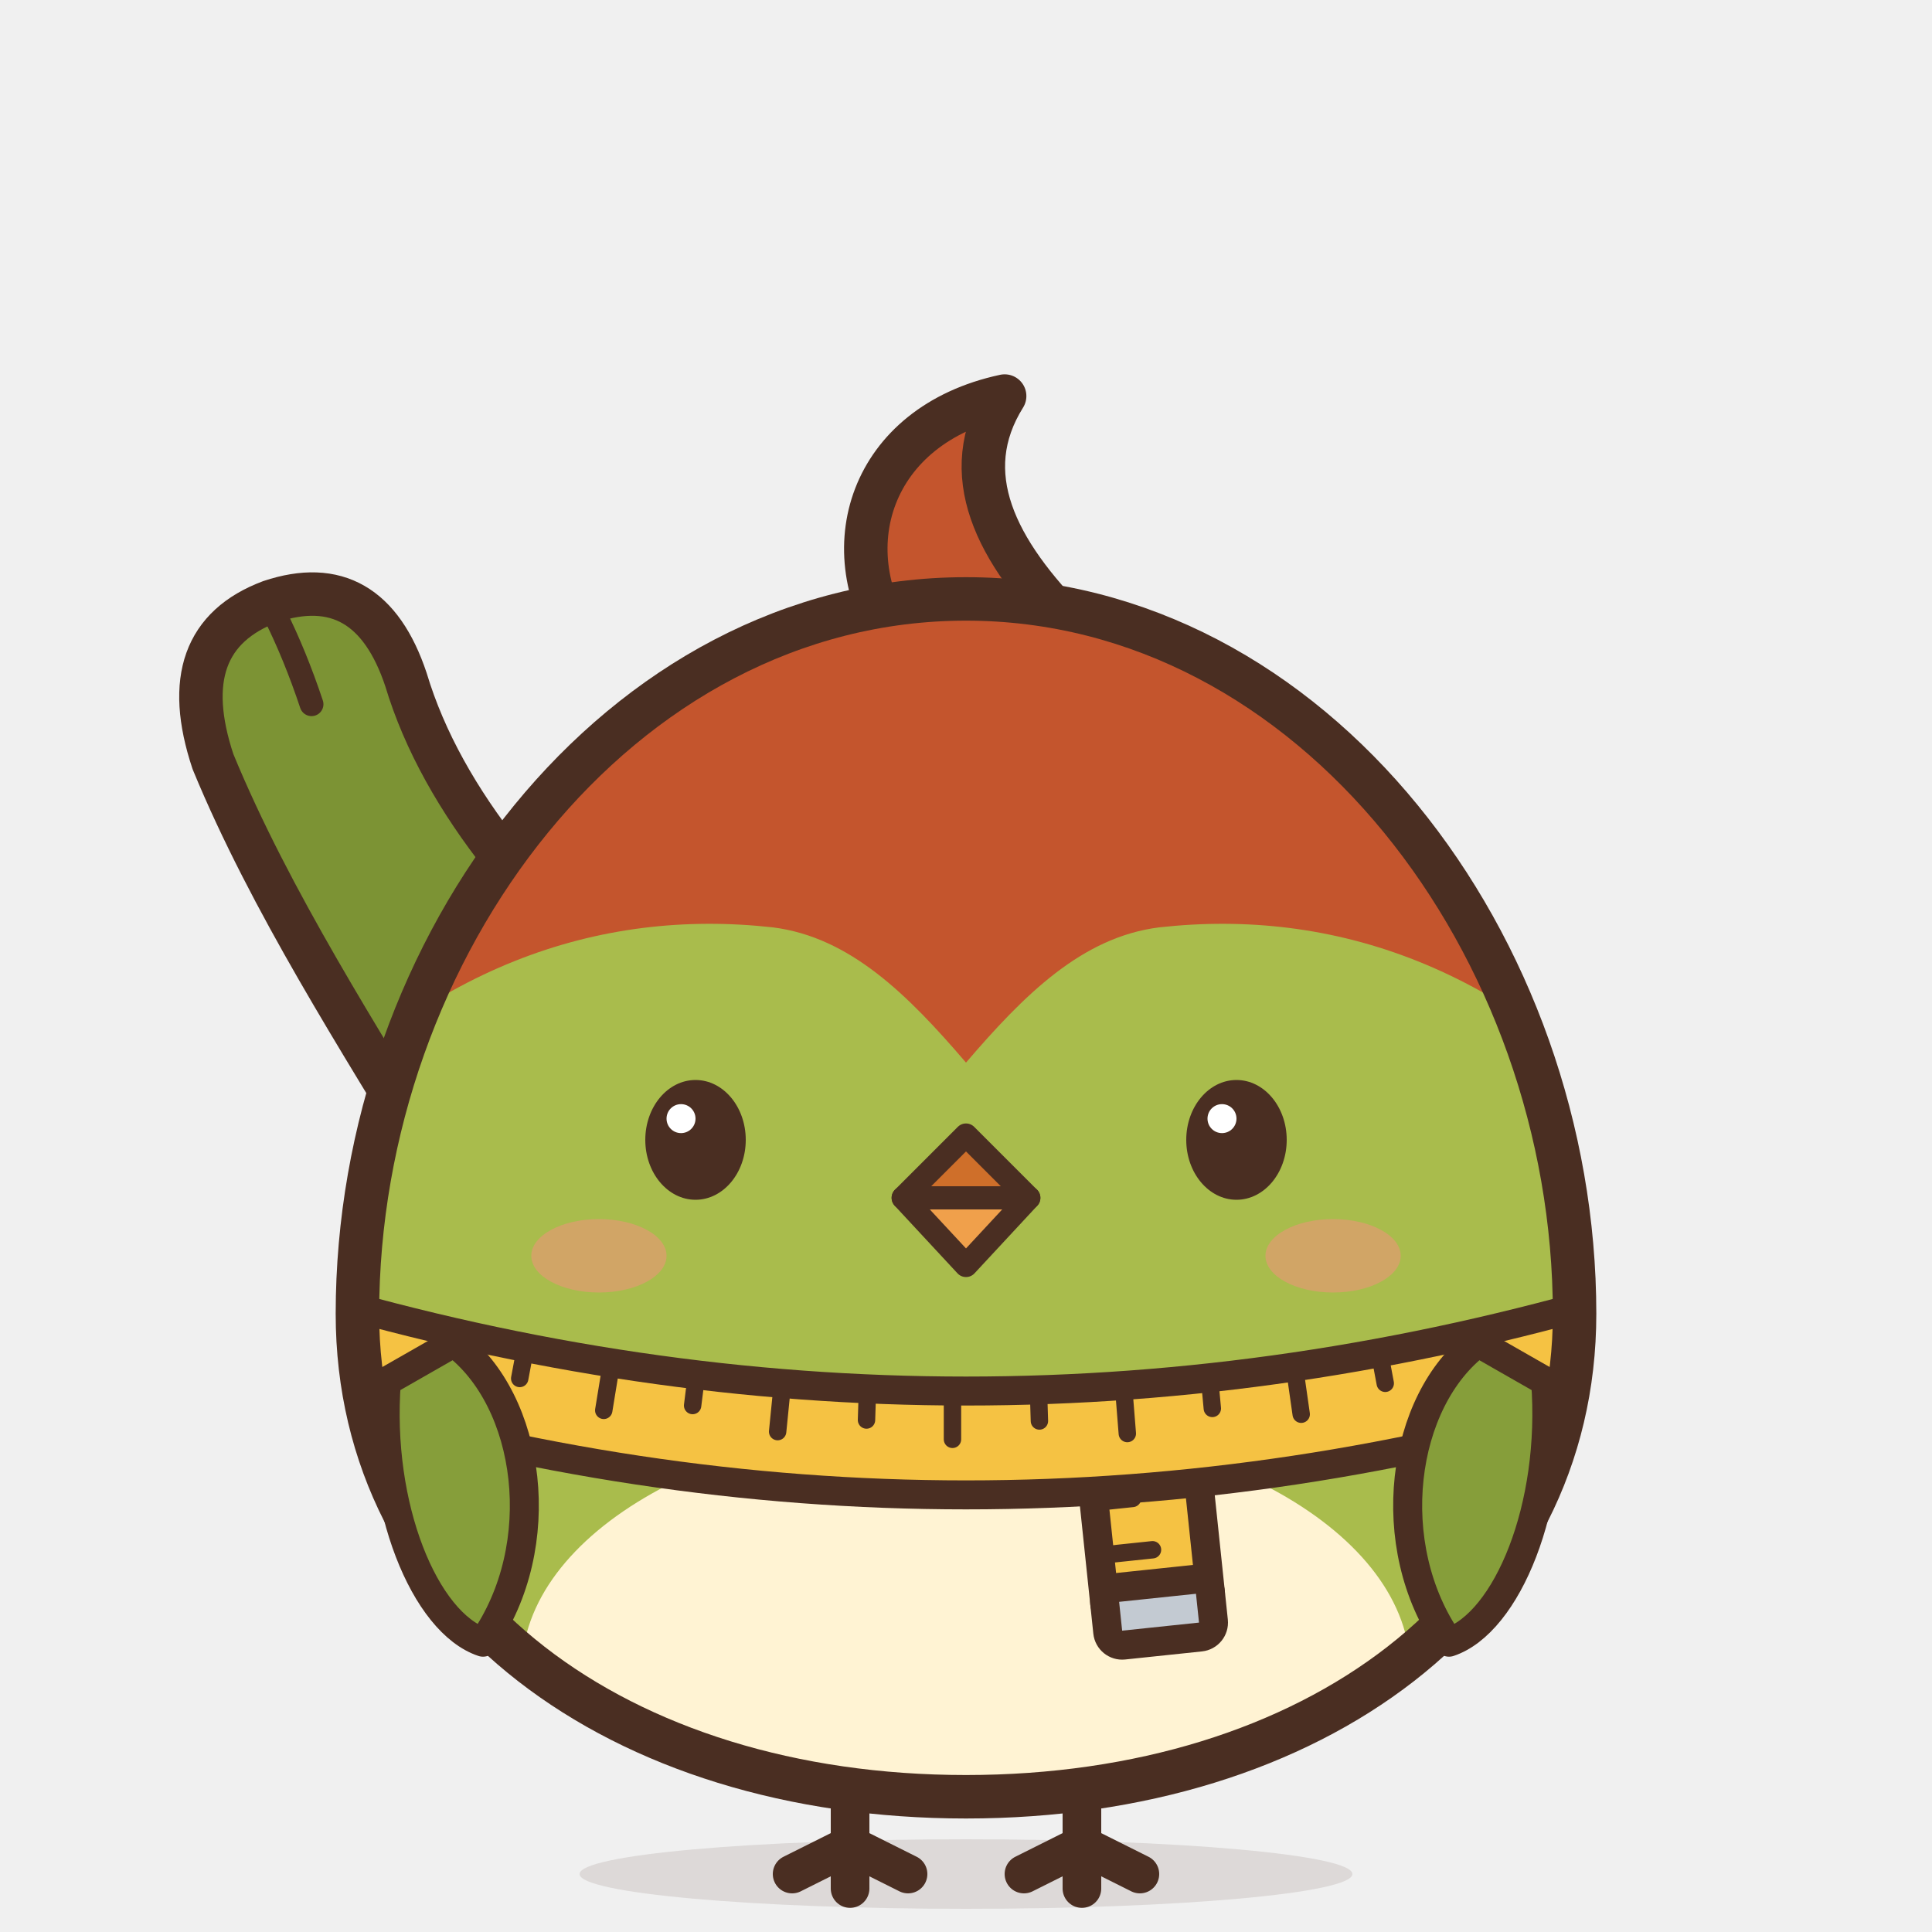
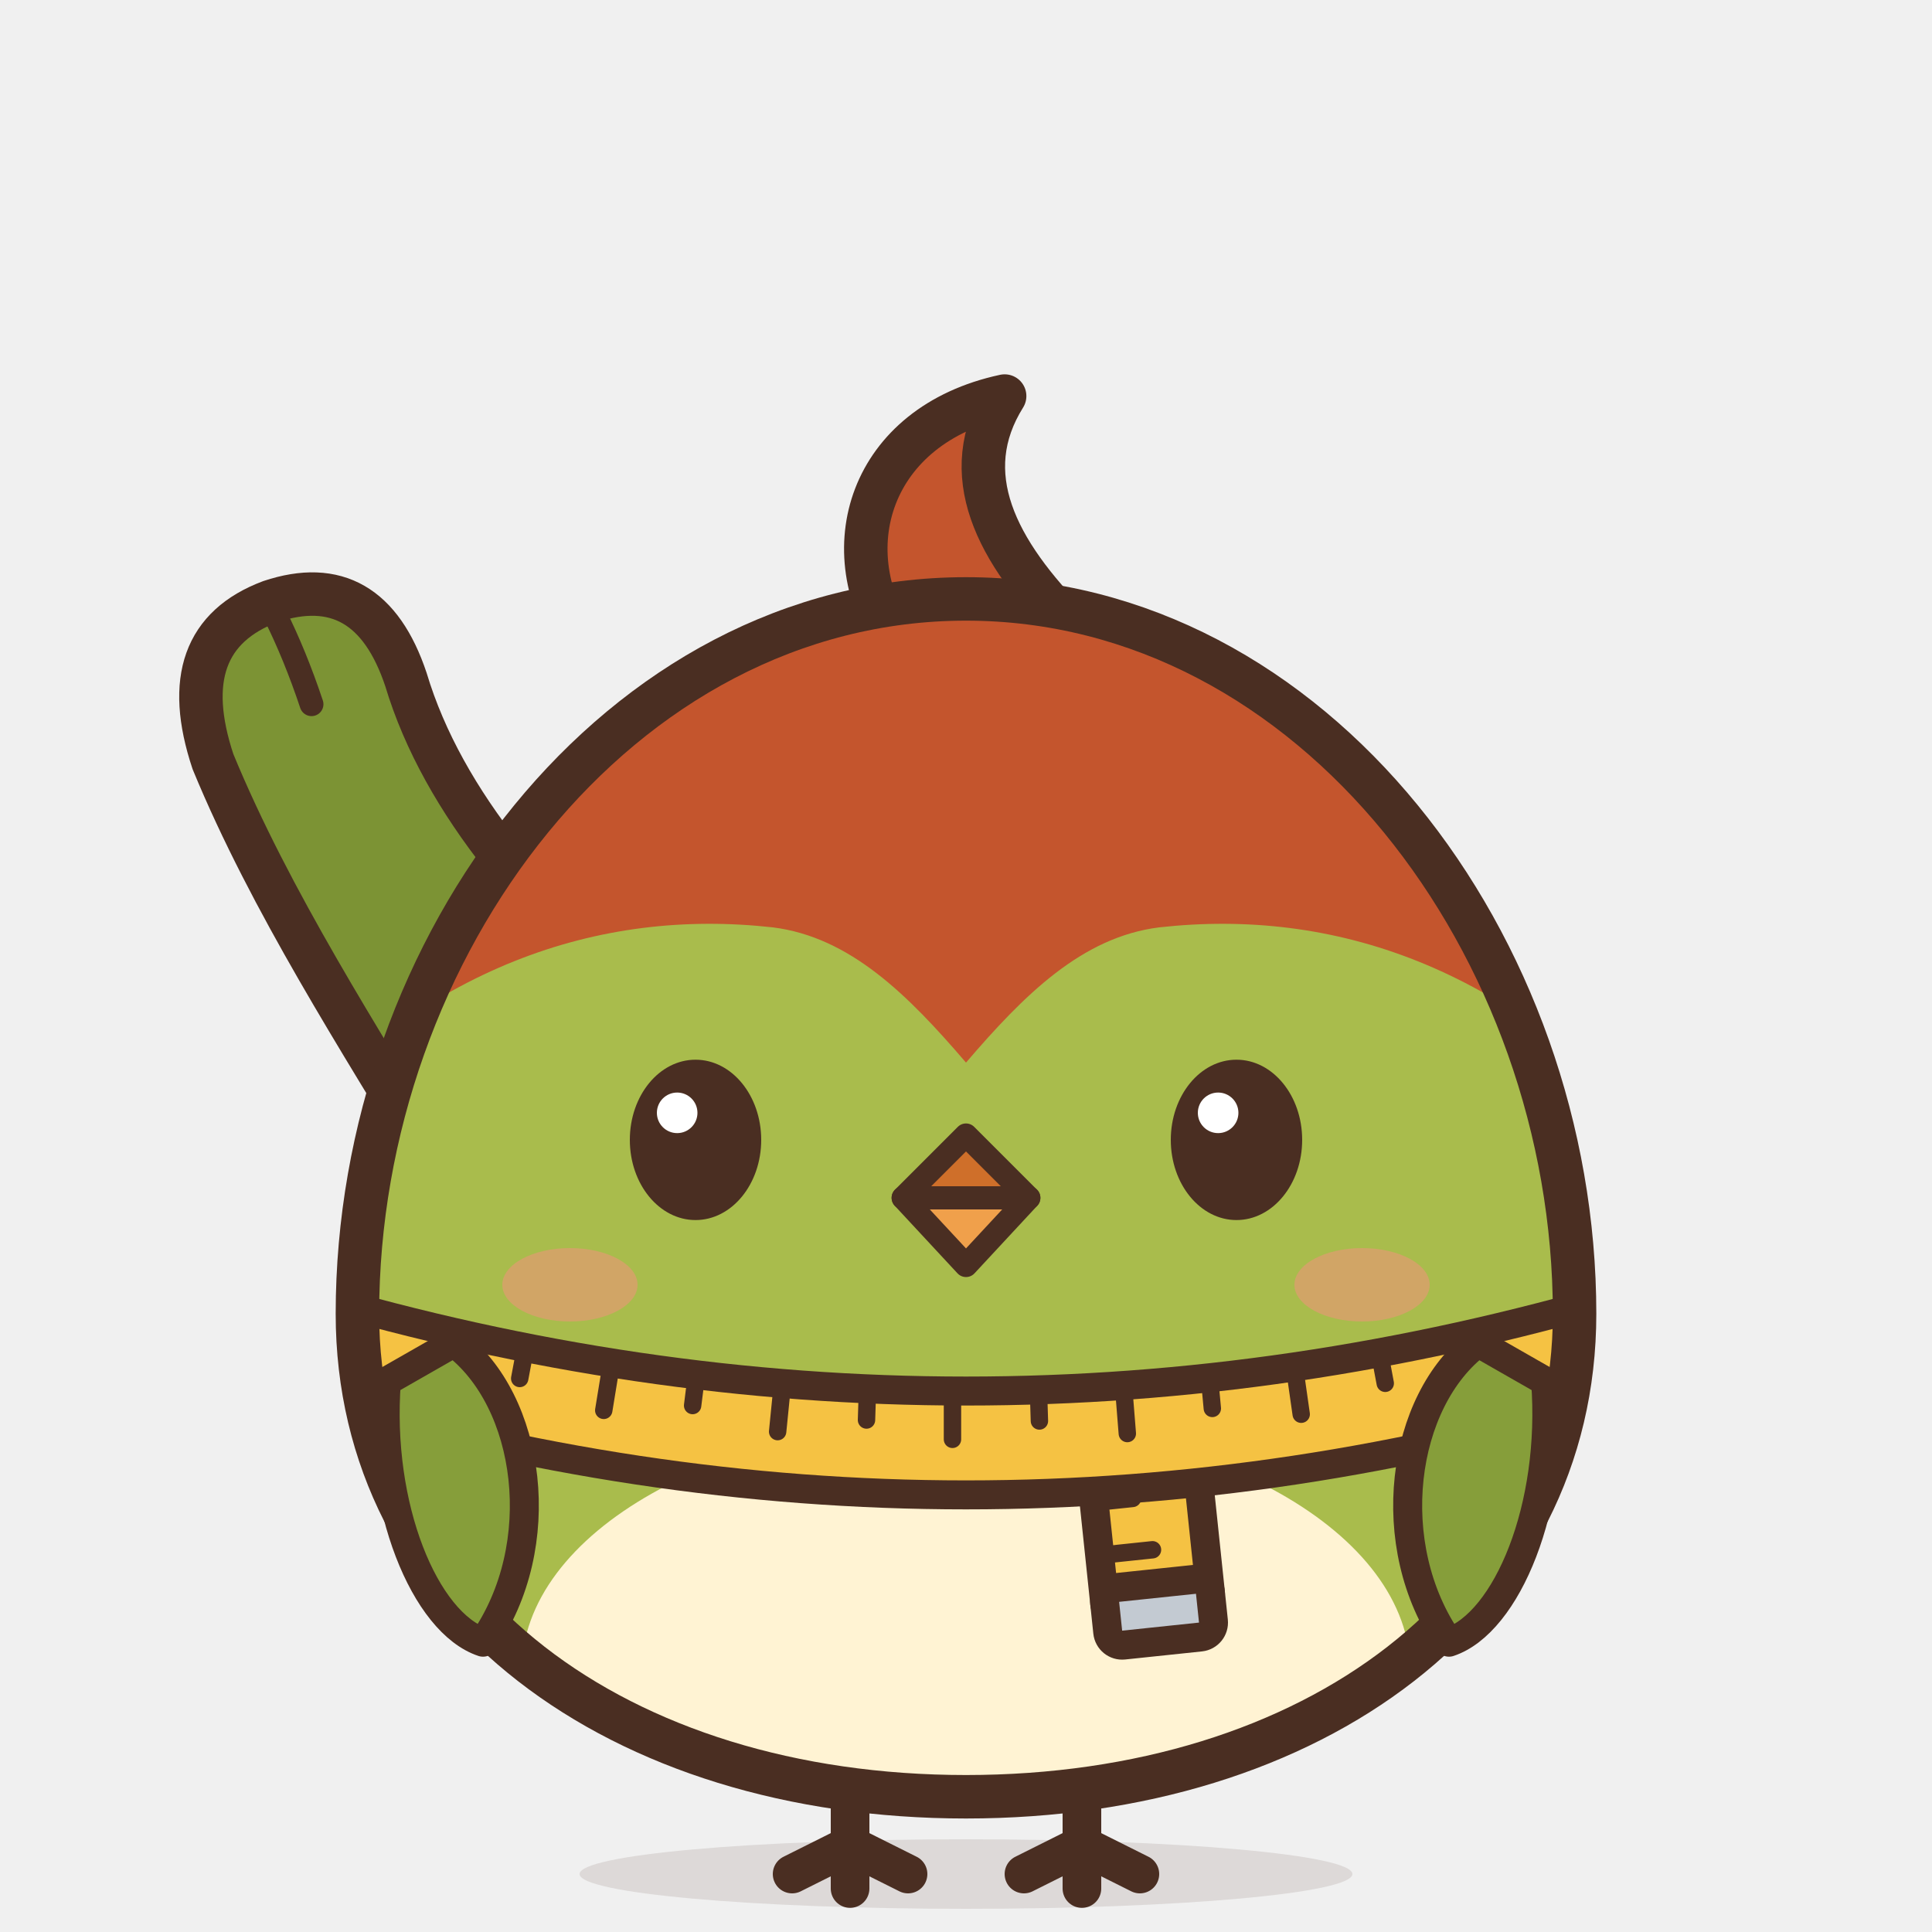
<svg xmlns="http://www.w3.org/2000/svg" viewBox="0 0 200 200" width="200" height="200" role="img" aria-labelledby="t d">
  <style>.tail{transform-box:fill-box;transform-origin:90% 92%}.wing{transform-box:fill-box;transform-origin:50% 5%}.eye{transform-box:fill-box;transform-origin:50% 50%}.bird{transform-box:fill-box;transform-origin:50% 100%;animation:breathe 4s ease-in-out infinite}.tail{animation:bob 4s ease-in-out infinite}.eye{animation:blink 4s ease-in-out infinite}@keyframes breathe{0%,100%{transform:scale(1,1)}50%{transform:scale(1.012,.986)}}@keyframes bob{0%,55%,100%{transform:rotate(0)}64%{transform:rotate(-8deg)}74%{transform:rotate(4deg)}84%{transform:rotate(-2deg)}}@keyframes blink{0%,40%,48%,100%{transform:scaleY(1)}44%{transform:scaleY(.12)}}@media (prefers-reduced-motion: reduce){*{animation:none!important}}</style>
  <defs>
    <clipPath id="fitz">
      <path d="M100 62 C 136 62, 163 98, 163 136 C 163 166, 136 186, 100 186 C 64 186, 37 166, 37 136 C 37 98, 64 62, 100 62 Z" />
    </clipPath>
  </defs>
  <ellipse class="shadow" cx="100" cy="194" rx="40" ry="3.6" fill="#4A2E22" opacity=".12" />
  <g class="bird">
    <g class="feet">
      <path d="M88 183 L88 191 M82 194 L88 191 L94 194 M88 191 L88 195.5" stroke="#4A2E22" stroke-width="4" stroke-linecap="round" stroke-linejoin="round" fill="none" />
      <path d="M112 183 L112 191 M106 194 L112 191 L118 194 M112 191 L112 195.5" stroke="#4A2E22" stroke-width="4" stroke-linecap="round" stroke-linejoin="round" fill="none" />
    </g>
    <g class="tail">
      <g transform="translate(9.3 16.8) scale(.85)">
        <path d="M70 104 L42 122 C 33 107, 22 90, 15 73 Q 10 58 22 53.5 Q 34 49.5 38.5 63 C 43 78, 55 92, 70 104 Z" fill="#7C9334" stroke="#4A2E22" stroke-width="5.29" stroke-linejoin="round" />
        <path d="M22.5 55 Q 25 60 27 66" fill="none" stroke="#4A2E22" stroke-width="2.9" stroke-linecap="round" />
      </g>
    </g>
    <g class="tuft">
      <path d="M93 67 C 86 57, 90 44, 104 41 C 99 49, 103 57, 111 65 Z" fill="#C4552D" stroke="#4A2E22" stroke-width="4.5" stroke-linejoin="round" />
    </g>
    <g class="body">
      <path d="M100 62 C 136 62, 163 98, 163 136 C 163 166, 136 186, 100 186 C 64 186, 37 166, 37 136 C 37 98, 64 62, 100 62 Z" fill="#A9BC4C" />
      <g clip-path="url(#fitz)">
        <path d="M28 118 C 44 100, 62 94, 80 96 C 88 97, 94 103, 100 110 C 106 103, 112 97, 120 96 C 138 94, 156 100, 172 118 L172 40 L28 40 Z" fill="#C4552D" />
        <ellipse cx="100" cy="173" rx="46" ry="26" fill="#FFF3D3" />
      </g>
      <g transform="translate(118 148) rotate(-6)">
        <rect x="-5.5" y="0" width="11" height="19" rx="1.5" fill="#F5C243" stroke="#4A2E22" stroke-width="3" />
        <path d="M-5.5 7 L-1.5 7 M-5.5 12.5 L0 12.5" stroke="#4A2E22" stroke-width="1.8" stroke-linecap="round" />
        <rect x="-5.5" y="16" width="11" height="6" rx="1.5" fill="#C3CAD2" stroke="#4A2E22" stroke-width="3" />
      </g>
      <g class="band" clip-path="url(#fitz)">
        <path d="M32 134 Q100 154 168 134 L168 144.5 Q100 165 32 144.5 Z" fill="#F5C243" />
        <path d="M45.6 137.6 L44.5 142.5 M54.4 139.5 L53.8 142.7 M63.3 141.1 L62.5 146 M72.1 142.3 L71.7 145.5 M81 143.2 L80.5 148.2 M89.8 143.8 L89.7 147 M98.6 144 L98.6 149 M107.5 143.9 L107.6 147.1 M116.3 143.4 L116.7 148.4 M125.2 142.6 L125.5 145.8 M134 141.5 L134.7 146.4 M142.8 140 L143.4 143.2 M151.7 138.2 L152.8 143.1" stroke="#4A2E22" stroke-width="1.8" stroke-linecap="round" />
        <path d="M32 134 Q100 154 168 134" fill="none" stroke="#4A2E22" stroke-width="3" />
        <path d="M32 144.5 Q100 165 168 144.5" fill="none" stroke="#4A2E22" stroke-width="3" />
      </g>
      <path d="M100 62 C 136 62, 163 98, 163 136 C 163 166, 136 186, 100 186 C 64 186, 37 166, 37 136 C 37 98, 64 62, 100 62 Z" fill="none" stroke="#4A2E22" stroke-width="4.5" />
      <g class="wing l">
        <path d="M47 139 C 55 145, 57 160, 50 170 C 44 168, 39 156, 40 143 Z" fill="#869E3A" stroke="#4A2E22" stroke-width="3" stroke-linejoin="round" />
      </g>
      <g class="wing r">
        <path d="M153 139 C 145 145, 143 160, 150 170 C 156 168, 161 156, 160 143 Z" fill="#869E3A" stroke="#4A2E22" stroke-width="3" stroke-linejoin="round" />
      </g>
      <g class="blush" fill="#F2917C" opacity=".55">
-         <ellipse cx="62" cy="130" rx="7" ry="3.8" />
-         <ellipse cx="138" cy="130" rx="7" ry="3.8" />
+         <ellipse cx="59" cy="133" rx="7" ry="3.8" />
+         <ellipse cx="141" cy="133" rx="7" ry="3.8" />
      </g>
      <g class="pupils">
        <g class="eye">
-           <ellipse cx="72" cy="118" rx="5.2" ry="6.2" fill="#4A2E22" />
-           <circle cx="70.5" cy="115.8" r="1.5" fill="#FFFFFF" />
+           <ellipse cx="72" cy="118" rx="6.8" ry="8.3" fill="#4A2E22" />
+           <circle cx="70.1" cy="115.2" r="2.1" fill="#FFFFFF" />
        </g>
        <g class="eye">
-           <ellipse cx="128" cy="118" rx="5.2" ry="6.2" fill="#4A2E22" />
-           <circle cx="126.5" cy="115.8" r="1.5" fill="#FFFFFF" />
+           <ellipse cx="128" cy="118" rx="6.8" ry="8.3" fill="#4A2E22" />
+           <circle cx="126.1" cy="115.2" r="2.1" fill="#FFFFFF" />
        </g>
      </g>
      <g class="beak">
        <path d="M93.5 124 L106.5 124 L100 131 Z" fill="#F0A04B" stroke="#4A2E22" stroke-width="2.4" stroke-linejoin="round" />
        <path d="M93.5 124 L100 117.5 L106.5 124 Z" fill="#CF6F2A" stroke="#4A2E22" stroke-width="2.4" stroke-linejoin="round" />
      </g>
    </g>
  </g>
</svg>
